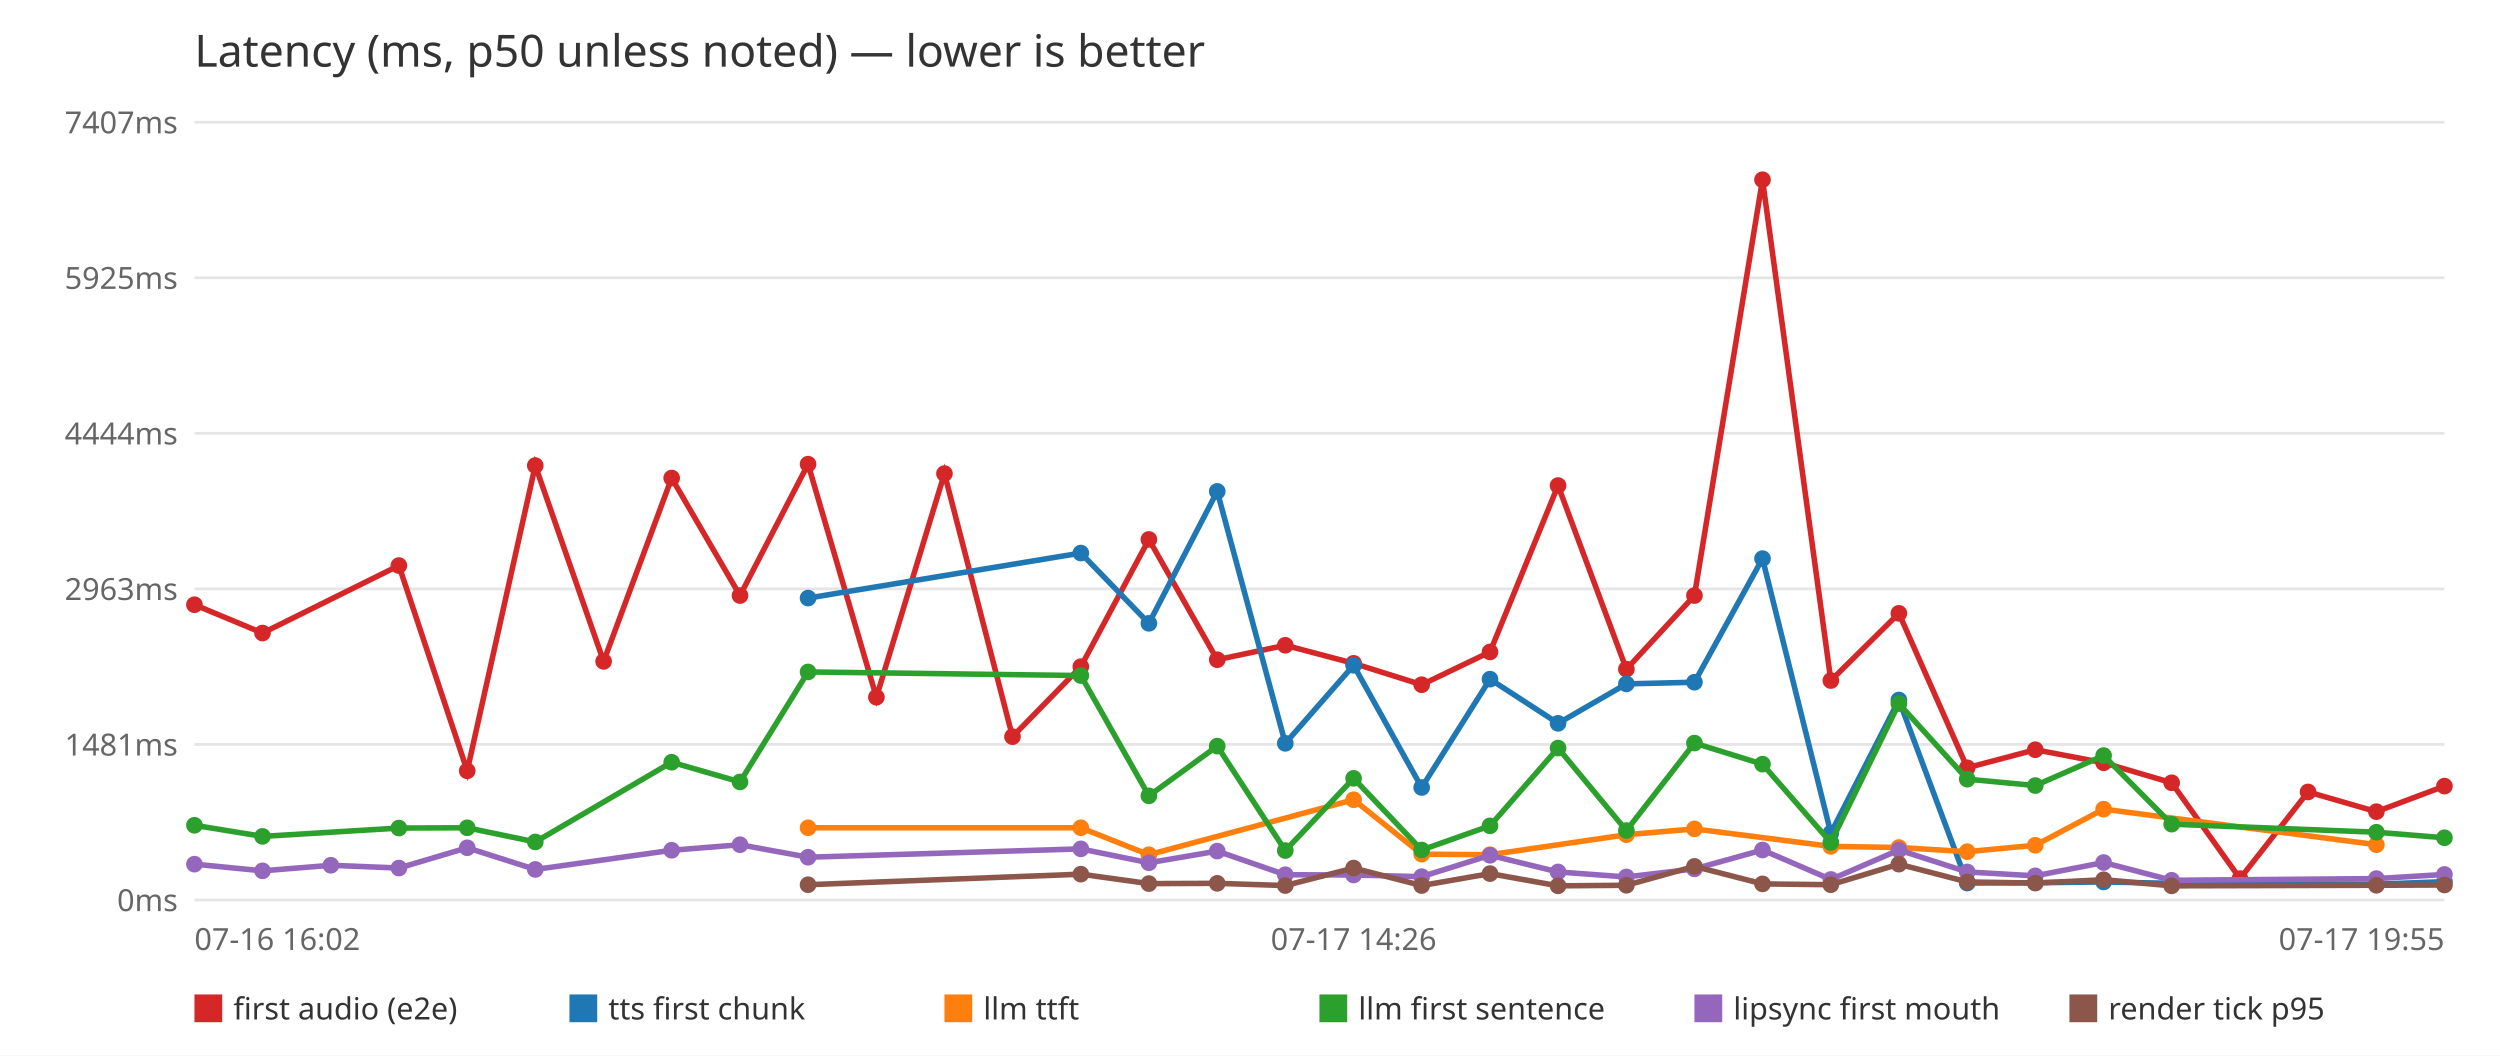
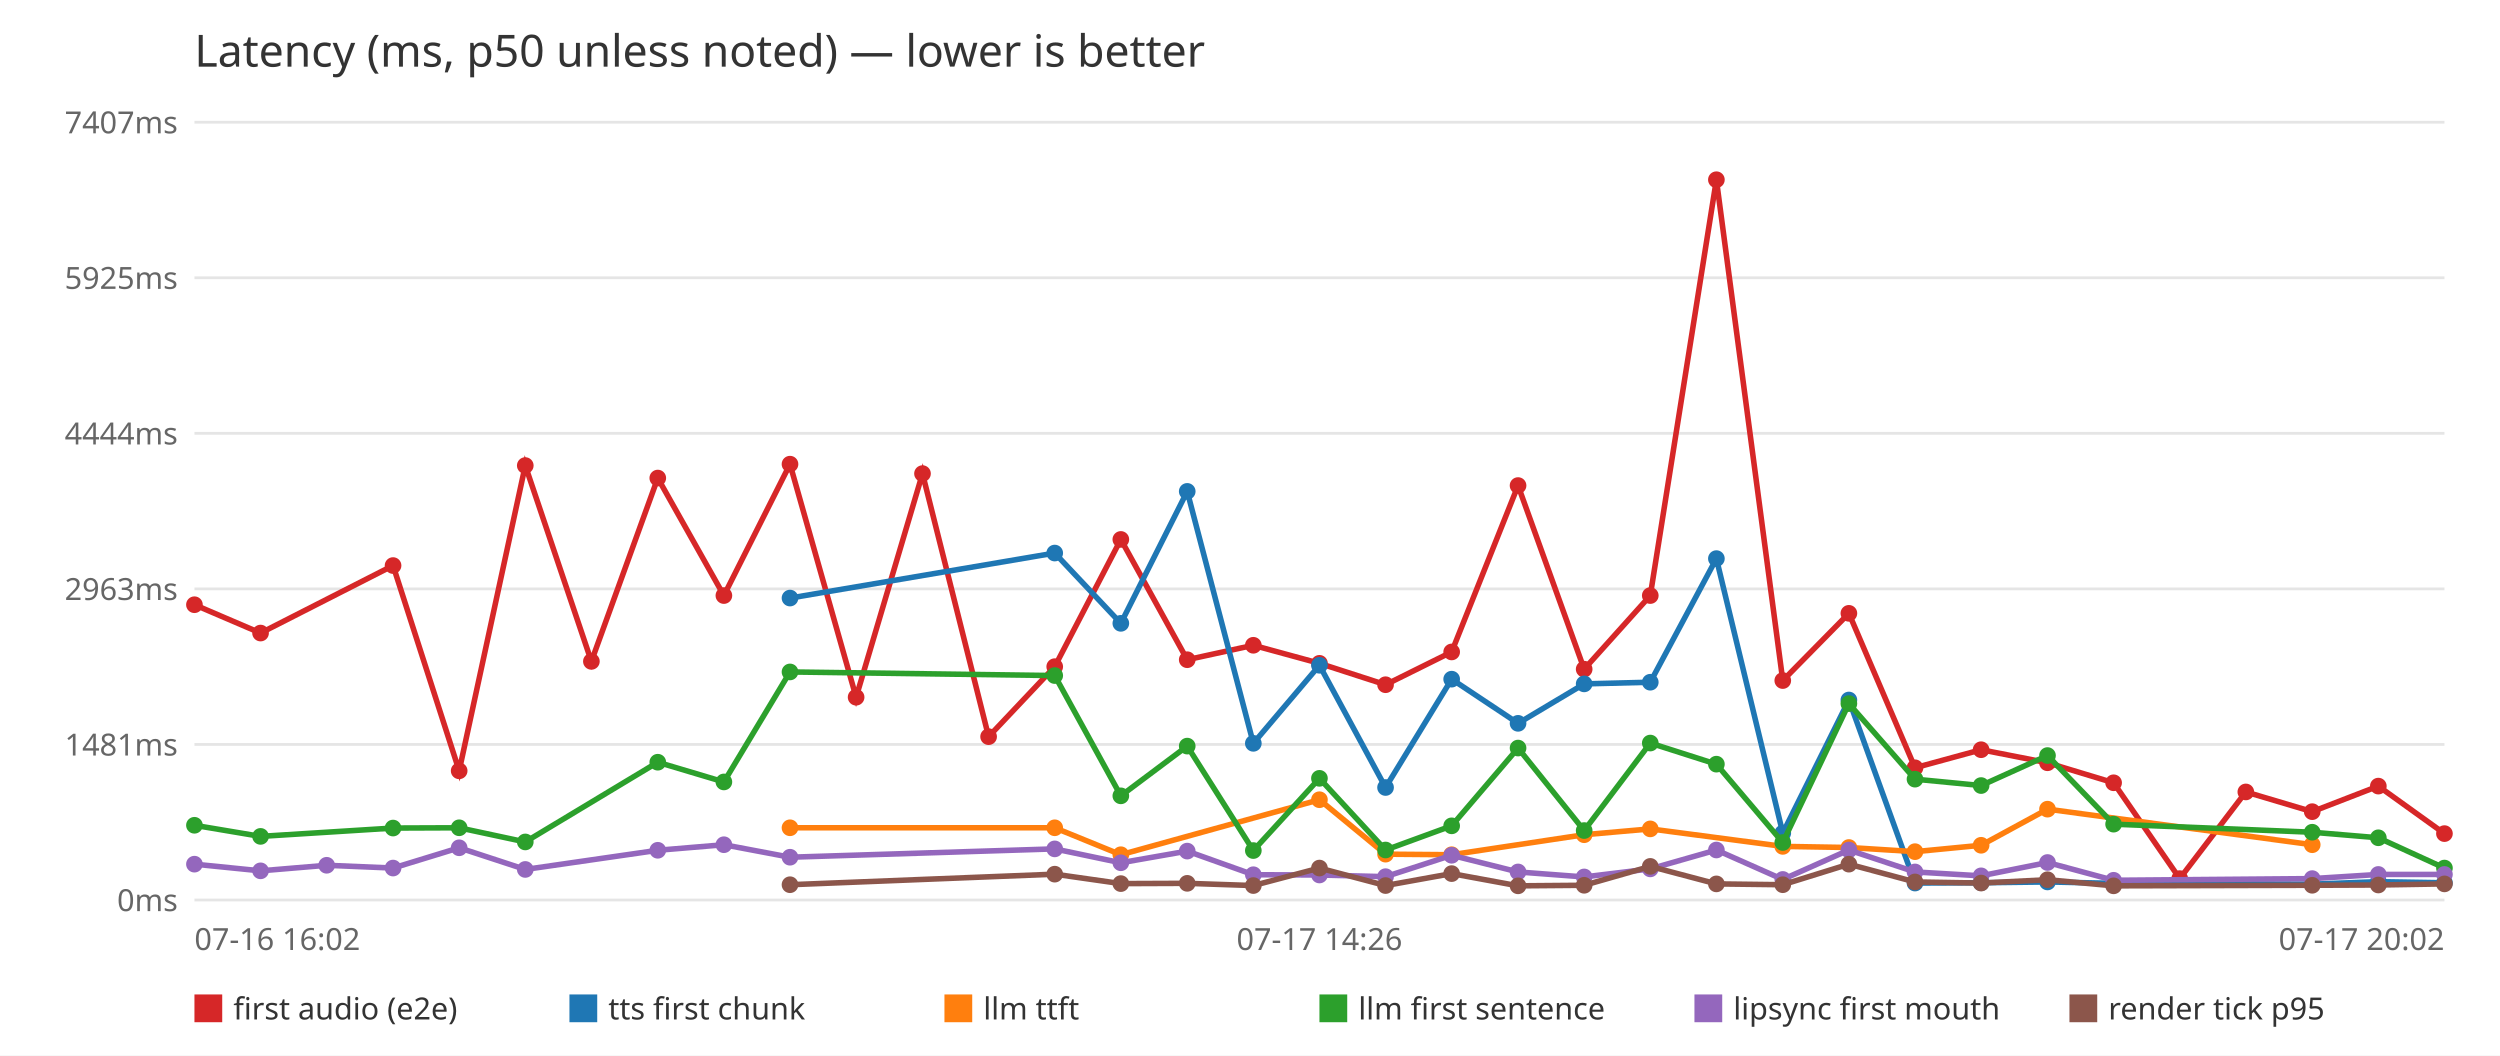
<svg xmlns="http://www.w3.org/2000/svg" width="900" height="380" viewBox="0 0 900 380" font-family="sans-serif">
  <rect width="900" height="380" fill="white" />
  <text x="70" y="24" font-size="16" fill="#333">Latency (ms, p50 unless noted) — lower is better</text>
  <line x1="70" y1="324.0" x2="880" y2="324.0" stroke="#e5e5e5" />
  <text x="64" y="328.0" font-size="11" fill="#666" text-anchor="end">0ms</text>
  <line x1="70" y1="268.0" x2="880" y2="268.0" stroke="#e5e5e5" />
  <text x="64" y="272.0" font-size="11" fill="#666" text-anchor="end">1481ms</text>
  <line x1="70" y1="212.0" x2="880" y2="212.0" stroke="#e5e5e5" />
  <text x="64" y="216.0" font-size="11" fill="#666" text-anchor="end">2963ms</text>
  <line x1="70" y1="156.0" x2="880" y2="156.0" stroke="#e5e5e5" />
  <text x="64" y="160.0" font-size="11" fill="#666" text-anchor="end">4444ms</text>
  <line x1="70" y1="100.0" x2="880" y2="100.0" stroke="#e5e5e5" />
  <text x="64" y="104.0" font-size="11" fill="#666" text-anchor="end">5925ms</text>
  <line x1="70" y1="44.0" x2="880" y2="44.0" stroke="#e5e5e5" />
  <text x="64" y="48.0" font-size="11" fill="#666" text-anchor="end">7407ms</text>
  <text x="70.0" y="342" font-size="11" fill="#666" text-anchor="start">07-16 16:02</text>
-   <text x="487.3" y="342" font-size="11" fill="#666" text-anchor="middle">07-17 14:26</text>
-   <text x="880.0" y="342" font-size="11" fill="#666" text-anchor="end">07-17 19:55</text>
-   <polyline points="70.0,217.7 94.5,227.9 143.6,203.6 168.2,277.5 192.7,167.6 217.3,238.1 241.8,172.1 266.4,214.4 290.9,167.1 315.5,251.0 340.0,170.5 364.5,265.2 389.1,240.0 413.6,194.2 438.2,237.5 462.7,232.3 487.3,238.8 511.8,246.5 536.4,234.7 560.9,174.8 585.5,240.9 610.0,214.4 634.5,64.7 659.1,245.0 683.6,220.8 708.2,276.4 732.7,269.9 757.3,274.6 781.8,281.8 806.4,316.3 830.9,285.1 855.5,292.2 880.0,283.0" fill="none" stroke="#d62728" stroke-width="2" />
+   <text x="475.0" y="342" font-size="11" fill="#666" text-anchor="middle">07-17 14:26</text>
+   <text x="880.0" y="342" font-size="11" fill="#666" text-anchor="end">07-17 20:02</text>
+   <polyline points="70.0,217.7 93.8,227.9 141.5,203.6 165.3,277.5 189.1,167.6 212.9,238.1 236.8,172.1 260.6,214.4 284.4,167.1 308.2,251.0 332.1,170.5 355.9,265.2 379.7,240.0 403.5,194.2 427.4,237.5 451.2,232.3 475.0,238.8 498.8,246.5 522.6,234.7 546.5,174.8 570.3,240.9 594.1,214.4 617.9,64.7 641.8,245.0 665.6,220.8 689.4,276.4 713.2,269.9 737.1,274.6 760.9,281.8 784.7,316.3 808.5,285.1 832.4,292.2 856.2,283.0 880.0,300.1" fill="none" stroke="#d62728" stroke-width="2" />
  <circle cx="70.0" cy="217.7" r="3" fill="#d62728" />
-   <circle cx="94.5" cy="227.9" r="3" fill="#d62728" />
-   <circle cx="143.6" cy="203.6" r="3" fill="#d62728" />
-   <circle cx="168.2" cy="277.5" r="3" fill="#d62728" />
-   <circle cx="192.7" cy="167.6" r="3" fill="#d62728" />
-   <circle cx="217.3" cy="238.1" r="3" fill="#d62728" />
-   <circle cx="241.8" cy="172.1" r="3" fill="#d62728" />
-   <circle cx="266.4" cy="214.4" r="3" fill="#d62728" />
-   <circle cx="290.9" cy="167.1" r="3" fill="#d62728" />
-   <circle cx="315.5" cy="251.0" r="3" fill="#d62728" />
-   <circle cx="340.0" cy="170.5" r="3" fill="#d62728" />
-   <circle cx="364.5" cy="265.2" r="3" fill="#d62728" />
-   <circle cx="389.1" cy="240.0" r="3" fill="#d62728" />
-   <circle cx="413.6" cy="194.2" r="3" fill="#d62728" />
-   <circle cx="438.2" cy="237.5" r="3" fill="#d62728" />
-   <circle cx="462.7" cy="232.3" r="3" fill="#d62728" />
-   <circle cx="487.3" cy="238.8" r="3" fill="#d62728" />
-   <circle cx="511.8" cy="246.5" r="3" fill="#d62728" />
-   <circle cx="536.4" cy="234.7" r="3" fill="#d62728" />
-   <circle cx="560.9" cy="174.8" r="3" fill="#d62728" />
-   <circle cx="585.5" cy="240.9" r="3" fill="#d62728" />
-   <circle cx="610.0" cy="214.4" r="3" fill="#d62728" />
-   <circle cx="634.5" cy="64.7" r="3" fill="#d62728" />
-   <circle cx="659.1" cy="245.0" r="3" fill="#d62728" />
-   <circle cx="683.6" cy="220.8" r="3" fill="#d62728" />
-   <circle cx="708.2" cy="276.4" r="3" fill="#d62728" />
-   <circle cx="732.7" cy="269.9" r="3" fill="#d62728" />
-   <circle cx="757.3" cy="274.6" r="3" fill="#d62728" />
-   <circle cx="781.8" cy="281.8" r="3" fill="#d62728" />
-   <circle cx="806.4" cy="316.3" r="3" fill="#d62728" />
-   <circle cx="830.9" cy="285.1" r="3" fill="#d62728" />
-   <circle cx="855.5" cy="292.2" r="3" fill="#d62728" />
-   <circle cx="880.0" cy="283.0" r="3" fill="#d62728" />
+   <circle cx="93.8" cy="227.9" r="3" fill="#d62728" />
+   <circle cx="141.5" cy="203.6" r="3" fill="#d62728" />
+   <circle cx="165.3" cy="277.5" r="3" fill="#d62728" />
+   <circle cx="189.1" cy="167.6" r="3" fill="#d62728" />
+   <circle cx="212.9" cy="238.1" r="3" fill="#d62728" />
+   <circle cx="236.8" cy="172.1" r="3" fill="#d62728" />
+   <circle cx="260.6" cy="214.4" r="3" fill="#d62728" />
+   <circle cx="284.4" cy="167.1" r="3" fill="#d62728" />
+   <circle cx="308.2" cy="251.0" r="3" fill="#d62728" />
+   <circle cx="332.1" cy="170.5" r="3" fill="#d62728" />
+   <circle cx="355.9" cy="265.2" r="3" fill="#d62728" />
+   <circle cx="379.7" cy="240.0" r="3" fill="#d62728" />
+   <circle cx="403.5" cy="194.2" r="3" fill="#d62728" />
+   <circle cx="427.4" cy="237.5" r="3" fill="#d62728" />
+   <circle cx="451.2" cy="232.3" r="3" fill="#d62728" />
+   <circle cx="475.0" cy="238.8" r="3" fill="#d62728" />
+   <circle cx="498.8" cy="246.5" r="3" fill="#d62728" />
+   <circle cx="522.6" cy="234.7" r="3" fill="#d62728" />
+   <circle cx="546.5" cy="174.8" r="3" fill="#d62728" />
+   <circle cx="570.3" cy="240.9" r="3" fill="#d62728" />
+   <circle cx="594.1" cy="214.4" r="3" fill="#d62728" />
+   <circle cx="617.9" cy="64.7" r="3" fill="#d62728" />
+   <circle cx="641.8" cy="245.0" r="3" fill="#d62728" />
+   <circle cx="665.6" cy="220.8" r="3" fill="#d62728" />
+   <circle cx="689.4" cy="276.4" r="3" fill="#d62728" />
+   <circle cx="713.2" cy="269.9" r="3" fill="#d62728" />
+   <circle cx="737.1" cy="274.6" r="3" fill="#d62728" />
+   <circle cx="760.9" cy="281.8" r="3" fill="#d62728" />
+   <circle cx="784.7" cy="316.3" r="3" fill="#d62728" />
+   <circle cx="808.5" cy="285.1" r="3" fill="#d62728" />
+   <circle cx="832.4" cy="292.2" r="3" fill="#d62728" />
+   <circle cx="856.2" cy="283.0" r="3" fill="#d62728" />
+   <circle cx="880.0" cy="300.1" r="3" fill="#d62728" />
  <rect x="70.0" y="358" width="10" height="10" fill="#d62728" />
  <text x="84.0" y="367" font-size="11" fill="#333">first audio (e2e)</text>
-   <polyline points="290.9,215.3 389.1,199.1 413.6,224.4 438.2,176.9 462.7,267.6 487.3,239.5 511.8,283.5 536.4,244.5 560.9,260.4 585.5,246.2 610.0,245.6 634.5,201.1 659.1,299.9 683.6,252.0 708.2,317.9 732.7,317.8 757.3,317.5 781.8,318.0 855.5,318.3 880.0,317.4" fill="none" stroke="#1f77b4" stroke-width="2" />
-   <circle cx="290.9" cy="215.3" r="3" fill="#1f77b4" />
-   <circle cx="389.1" cy="199.1" r="3" fill="#1f77b4" />
-   <circle cx="413.6" cy="224.4" r="3" fill="#1f77b4" />
-   <circle cx="438.2" cy="176.9" r="3" fill="#1f77b4" />
-   <circle cx="462.7" cy="267.6" r="3" fill="#1f77b4" />
-   <circle cx="487.3" cy="239.5" r="3" fill="#1f77b4" />
-   <circle cx="511.8" cy="283.5" r="3" fill="#1f77b4" />
-   <circle cx="536.4" cy="244.5" r="3" fill="#1f77b4" />
-   <circle cx="560.9" cy="260.4" r="3" fill="#1f77b4" />
-   <circle cx="585.5" cy="246.2" r="3" fill="#1f77b4" />
-   <circle cx="610.0" cy="245.6" r="3" fill="#1f77b4" />
-   <circle cx="634.5" cy="201.1" r="3" fill="#1f77b4" />
-   <circle cx="659.1" cy="299.9" r="3" fill="#1f77b4" />
-   <circle cx="683.6" cy="252.0" r="3" fill="#1f77b4" />
-   <circle cx="708.2" cy="317.9" r="3" fill="#1f77b4" />
-   <circle cx="732.7" cy="317.8" r="3" fill="#1f77b4" />
-   <circle cx="757.3" cy="317.5" r="3" fill="#1f77b4" />
-   <circle cx="781.8" cy="318.0" r="3" fill="#1f77b4" />
-   <circle cx="855.5" cy="318.3" r="3" fill="#1f77b4" />
-   <circle cx="880.0" cy="317.4" r="3" fill="#1f77b4" />
+   <polyline points="284.4,215.3 379.7,199.1 403.5,224.4 427.4,176.9 451.2,267.6 475.0,239.5 498.8,283.5 522.6,244.5 546.5,260.4 570.3,246.2 594.1,245.6 617.9,201.1 641.8,299.9 665.6,252.0 689.4,317.9 713.2,317.8 737.1,317.5 760.9,318.0 832.4,318.3 856.2,317.4 880.0,317.8" fill="none" stroke="#1f77b4" stroke-width="2" />
+   <circle cx="284.4" cy="215.3" r="3" fill="#1f77b4" />
+   <circle cx="379.7" cy="199.1" r="3" fill="#1f77b4" />
+   <circle cx="403.5" cy="224.4" r="3" fill="#1f77b4" />
+   <circle cx="427.4" cy="176.9" r="3" fill="#1f77b4" />
+   <circle cx="451.2" cy="267.6" r="3" fill="#1f77b4" />
+   <circle cx="475.0" cy="239.5" r="3" fill="#1f77b4" />
+   <circle cx="498.8" cy="283.5" r="3" fill="#1f77b4" />
+   <circle cx="522.6" cy="244.5" r="3" fill="#1f77b4" />
+   <circle cx="546.5" cy="260.4" r="3" fill="#1f77b4" />
+   <circle cx="570.3" cy="246.2" r="3" fill="#1f77b4" />
+   <circle cx="594.1" cy="245.6" r="3" fill="#1f77b4" />
+   <circle cx="617.9" cy="201.1" r="3" fill="#1f77b4" />
+   <circle cx="641.8" cy="299.9" r="3" fill="#1f77b4" />
+   <circle cx="665.6" cy="252.0" r="3" fill="#1f77b4" />
+   <circle cx="689.4" cy="317.9" r="3" fill="#1f77b4" />
+   <circle cx="713.2" cy="317.8" r="3" fill="#1f77b4" />
+   <circle cx="737.1" cy="317.5" r="3" fill="#1f77b4" />
+   <circle cx="760.9" cy="318.0" r="3" fill="#1f77b4" />
+   <circle cx="832.4" cy="318.3" r="3" fill="#1f77b4" />
+   <circle cx="856.2" cy="317.4" r="3" fill="#1f77b4" />
+   <circle cx="880.0" cy="317.8" r="3" fill="#1f77b4" />
  <rect x="205.0" y="358" width="10" height="10" fill="#1f77b4" />
  <text x="219.0" y="367" font-size="11" fill="#333">tts first chunk</text>
-   <polyline points="290.9,298.0 389.1,298.0 413.6,307.7 487.3,287.9 511.8,307.5 536.4,307.7 585.5,300.5 610.0,298.4 659.1,304.7 683.6,305.1 708.2,306.6 732.7,304.3 757.3,291.3 855.5,304.1" fill="none" stroke="#ff7f0e" stroke-width="2" />
-   <circle cx="290.9" cy="298.0" r="3" fill="#ff7f0e" />
-   <circle cx="389.1" cy="298.0" r="3" fill="#ff7f0e" />
-   <circle cx="413.6" cy="307.7" r="3" fill="#ff7f0e" />
-   <circle cx="487.3" cy="287.9" r="3" fill="#ff7f0e" />
-   <circle cx="511.8" cy="307.5" r="3" fill="#ff7f0e" />
-   <circle cx="536.4" cy="307.7" r="3" fill="#ff7f0e" />
-   <circle cx="585.5" cy="300.5" r="3" fill="#ff7f0e" />
-   <circle cx="610.0" cy="298.4" r="3" fill="#ff7f0e" />
-   <circle cx="659.1" cy="304.7" r="3" fill="#ff7f0e" />
-   <circle cx="683.6" cy="305.1" r="3" fill="#ff7f0e" />
-   <circle cx="708.2" cy="306.6" r="3" fill="#ff7f0e" />
-   <circle cx="732.7" cy="304.3" r="3" fill="#ff7f0e" />
-   <circle cx="757.3" cy="291.3" r="3" fill="#ff7f0e" />
-   <circle cx="855.5" cy="304.1" r="3" fill="#ff7f0e" />
+   <polyline points="284.4,298.0 379.7,298.0 403.5,307.7 475.0,287.9 498.8,307.5 522.6,307.7 570.3,300.5 594.1,298.4 641.8,304.7 665.6,305.1 689.4,306.6 713.2,304.3 737.1,291.3 832.4,304.1" fill="none" stroke="#ff7f0e" stroke-width="2" />
+   <circle cx="284.4" cy="298.0" r="3" fill="#ff7f0e" />
+   <circle cx="379.7" cy="298.0" r="3" fill="#ff7f0e" />
+   <circle cx="403.5" cy="307.7" r="3" fill="#ff7f0e" />
+   <circle cx="475.0" cy="287.9" r="3" fill="#ff7f0e" />
+   <circle cx="498.8" cy="307.5" r="3" fill="#ff7f0e" />
+   <circle cx="522.6" cy="307.7" r="3" fill="#ff7f0e" />
+   <circle cx="570.3" cy="300.5" r="3" fill="#ff7f0e" />
+   <circle cx="594.1" cy="298.4" r="3" fill="#ff7f0e" />
+   <circle cx="641.8" cy="304.7" r="3" fill="#ff7f0e" />
+   <circle cx="665.6" cy="305.1" r="3" fill="#ff7f0e" />
+   <circle cx="689.4" cy="306.6" r="3" fill="#ff7f0e" />
+   <circle cx="713.2" cy="304.3" r="3" fill="#ff7f0e" />
+   <circle cx="737.1" cy="291.3" r="3" fill="#ff7f0e" />
+   <circle cx="832.4" cy="304.1" r="3" fill="#ff7f0e" />
  <rect x="340.0" y="358" width="10" height="10" fill="#ff7f0e" />
  <text x="354.0" y="367" font-size="11" fill="#333">llm ttft</text>
-   <polyline points="70.0,297.1 94.5,301.1 143.6,298.1 168.2,298.0 192.7,303.1 241.8,274.4 266.4,281.5 290.9,241.9 389.1,243.2 413.6,286.5 438.2,268.6 462.7,306.2 487.3,280.2 511.8,306.0 536.4,297.3 560.9,269.3 585.5,299.0 610.0,267.5 634.5,275.1 659.1,303.3 683.6,253.3 708.2,280.5 732.7,282.8 757.3,272.0 781.8,296.7 855.5,299.6 880.0,301.6" fill="none" stroke="#2ca02c" stroke-width="2" />
+   <polyline points="70.0,297.1 93.8,301.1 141.5,298.1 165.3,298.0 189.1,303.1 236.8,274.4 260.6,281.5 284.4,241.9 379.7,243.2 403.5,286.5 427.4,268.6 451.2,306.2 475.0,280.2 498.8,306.0 522.6,297.3 546.5,269.3 570.3,299.0 594.1,267.5 617.9,275.1 641.8,303.3 665.6,253.3 689.4,280.5 713.2,282.8 737.1,272.0 760.9,296.7 832.4,299.6 856.2,301.6 880.0,312.5" fill="none" stroke="#2ca02c" stroke-width="2" />
  <circle cx="70.0" cy="297.1" r="3" fill="#2ca02c" />
-   <circle cx="94.5" cy="301.1" r="3" fill="#2ca02c" />
-   <circle cx="143.6" cy="298.1" r="3" fill="#2ca02c" />
-   <circle cx="168.2" cy="298.0" r="3" fill="#2ca02c" />
-   <circle cx="192.7" cy="303.1" r="3" fill="#2ca02c" />
-   <circle cx="241.8" cy="274.4" r="3" fill="#2ca02c" />
-   <circle cx="266.4" cy="281.5" r="3" fill="#2ca02c" />
-   <circle cx="290.9" cy="241.9" r="3" fill="#2ca02c" />
-   <circle cx="389.1" cy="243.2" r="3" fill="#2ca02c" />
-   <circle cx="413.6" cy="286.5" r="3" fill="#2ca02c" />
-   <circle cx="438.2" cy="268.6" r="3" fill="#2ca02c" />
-   <circle cx="462.7" cy="306.2" r="3" fill="#2ca02c" />
-   <circle cx="487.3" cy="280.2" r="3" fill="#2ca02c" />
-   <circle cx="511.8" cy="306.0" r="3" fill="#2ca02c" />
-   <circle cx="536.4" cy="297.3" r="3" fill="#2ca02c" />
-   <circle cx="560.9" cy="269.3" r="3" fill="#2ca02c" />
-   <circle cx="585.5" cy="299.0" r="3" fill="#2ca02c" />
-   <circle cx="610.0" cy="267.5" r="3" fill="#2ca02c" />
-   <circle cx="634.5" cy="275.1" r="3" fill="#2ca02c" />
-   <circle cx="659.1" cy="303.3" r="3" fill="#2ca02c" />
-   <circle cx="683.6" cy="253.3" r="3" fill="#2ca02c" />
-   <circle cx="708.2" cy="280.5" r="3" fill="#2ca02c" />
-   <circle cx="732.7" cy="282.8" r="3" fill="#2ca02c" />
-   <circle cx="757.3" cy="272.0" r="3" fill="#2ca02c" />
-   <circle cx="781.8" cy="296.7" r="3" fill="#2ca02c" />
-   <circle cx="855.5" cy="299.6" r="3" fill="#2ca02c" />
-   <circle cx="880.0" cy="301.6" r="3" fill="#2ca02c" />
+   <circle cx="93.8" cy="301.1" r="3" fill="#2ca02c" />
+   <circle cx="141.5" cy="298.1" r="3" fill="#2ca02c" />
+   <circle cx="165.3" cy="298.0" r="3" fill="#2ca02c" />
+   <circle cx="189.1" cy="303.1" r="3" fill="#2ca02c" />
+   <circle cx="236.8" cy="274.4" r="3" fill="#2ca02c" />
+   <circle cx="260.6" cy="281.5" r="3" fill="#2ca02c" />
+   <circle cx="284.4" cy="241.9" r="3" fill="#2ca02c" />
+   <circle cx="379.7" cy="243.2" r="3" fill="#2ca02c" />
+   <circle cx="403.5" cy="286.5" r="3" fill="#2ca02c" />
+   <circle cx="427.4" cy="268.6" r="3" fill="#2ca02c" />
+   <circle cx="451.2" cy="306.2" r="3" fill="#2ca02c" />
+   <circle cx="475.0" cy="280.2" r="3" fill="#2ca02c" />
+   <circle cx="498.8" cy="306.0" r="3" fill="#2ca02c" />
+   <circle cx="522.6" cy="297.3" r="3" fill="#2ca02c" />
+   <circle cx="546.5" cy="269.3" r="3" fill="#2ca02c" />
+   <circle cx="570.3" cy="299.0" r="3" fill="#2ca02c" />
+   <circle cx="594.1" cy="267.5" r="3" fill="#2ca02c" />
+   <circle cx="617.9" cy="275.1" r="3" fill="#2ca02c" />
+   <circle cx="641.8" cy="303.3" r="3" fill="#2ca02c" />
+   <circle cx="665.6" cy="253.3" r="3" fill="#2ca02c" />
+   <circle cx="689.4" cy="280.5" r="3" fill="#2ca02c" />
+   <circle cx="713.2" cy="282.8" r="3" fill="#2ca02c" />
+   <circle cx="737.1" cy="272.0" r="3" fill="#2ca02c" />
+   <circle cx="760.9" cy="296.7" r="3" fill="#2ca02c" />
+   <circle cx="832.4" cy="299.6" r="3" fill="#2ca02c" />
+   <circle cx="856.2" cy="301.6" r="3" fill="#2ca02c" />
+   <circle cx="880.0" cy="312.5" r="3" fill="#2ca02c" />
  <rect x="475.0" y="358" width="10" height="10" fill="#2ca02c" />
  <text x="489.0" y="367" font-size="11" fill="#333">llm first sentence</text>
-   <polyline points="70.0,311.1 94.5,313.5 119.1,311.5 143.6,312.5 168.2,305.2 192.7,313.0 241.8,306.1 266.4,304.1 290.9,308.6 389.1,305.6 413.6,310.6 438.2,306.4 462.7,314.9 487.3,315.0 511.8,315.6 536.4,307.9 560.9,313.9 585.5,315.7 610.0,312.8 634.5,306.0 659.1,316.6 683.6,306.0 708.2,313.9 732.7,315.3 757.3,310.5 781.8,316.9 855.5,316.3 880.0,314.8" fill="none" stroke="#9467bd" stroke-width="2" />
+   <polyline points="70.0,311.1 93.8,313.5 117.6,311.5 141.5,312.5 165.3,305.2 189.1,313.0 236.8,306.1 260.6,304.1 284.4,308.6 379.7,305.6 403.5,310.6 427.4,306.4 451.2,314.9 475.0,315.0 498.8,315.6 522.6,307.9 546.5,313.9 570.3,315.7 594.1,312.8 617.9,306.0 641.8,316.6 665.6,306.0 689.4,313.9 713.2,315.3 737.1,310.5 760.9,316.9 832.4,316.3 856.2,314.8 880.0,314.8" fill="none" stroke="#9467bd" stroke-width="2" />
  <circle cx="70.0" cy="311.1" r="3" fill="#9467bd" />
-   <circle cx="94.5" cy="313.5" r="3" fill="#9467bd" />
-   <circle cx="119.1" cy="311.5" r="3" fill="#9467bd" />
-   <circle cx="143.6" cy="312.5" r="3" fill="#9467bd" />
-   <circle cx="168.2" cy="305.2" r="3" fill="#9467bd" />
-   <circle cx="192.7" cy="313.0" r="3" fill="#9467bd" />
-   <circle cx="241.8" cy="306.1" r="3" fill="#9467bd" />
-   <circle cx="266.4" cy="304.1" r="3" fill="#9467bd" />
-   <circle cx="290.9" cy="308.6" r="3" fill="#9467bd" />
-   <circle cx="389.1" cy="305.6" r="3" fill="#9467bd" />
-   <circle cx="413.6" cy="310.6" r="3" fill="#9467bd" />
-   <circle cx="438.2" cy="306.4" r="3" fill="#9467bd" />
-   <circle cx="462.7" cy="314.9" r="3" fill="#9467bd" />
-   <circle cx="487.3" cy="315.0" r="3" fill="#9467bd" />
-   <circle cx="511.8" cy="315.6" r="3" fill="#9467bd" />
-   <circle cx="536.4" cy="307.9" r="3" fill="#9467bd" />
-   <circle cx="560.9" cy="313.9" r="3" fill="#9467bd" />
-   <circle cx="585.5" cy="315.7" r="3" fill="#9467bd" />
-   <circle cx="610.0" cy="312.8" r="3" fill="#9467bd" />
-   <circle cx="634.5" cy="306.0" r="3" fill="#9467bd" />
-   <circle cx="659.1" cy="316.6" r="3" fill="#9467bd" />
-   <circle cx="683.6" cy="306.0" r="3" fill="#9467bd" />
-   <circle cx="708.2" cy="313.9" r="3" fill="#9467bd" />
-   <circle cx="732.7" cy="315.3" r="3" fill="#9467bd" />
-   <circle cx="757.3" cy="310.5" r="3" fill="#9467bd" />
-   <circle cx="781.8" cy="316.9" r="3" fill="#9467bd" />
-   <circle cx="855.5" cy="316.3" r="3" fill="#9467bd" />
+   <circle cx="93.8" cy="313.5" r="3" fill="#9467bd" />
+   <circle cx="117.6" cy="311.5" r="3" fill="#9467bd" />
+   <circle cx="141.5" cy="312.5" r="3" fill="#9467bd" />
+   <circle cx="165.3" cy="305.2" r="3" fill="#9467bd" />
+   <circle cx="189.1" cy="313.0" r="3" fill="#9467bd" />
+   <circle cx="236.8" cy="306.1" r="3" fill="#9467bd" />
+   <circle cx="260.6" cy="304.1" r="3" fill="#9467bd" />
+   <circle cx="284.4" cy="308.6" r="3" fill="#9467bd" />
+   <circle cx="379.7" cy="305.6" r="3" fill="#9467bd" />
+   <circle cx="403.5" cy="310.6" r="3" fill="#9467bd" />
+   <circle cx="427.4" cy="306.4" r="3" fill="#9467bd" />
+   <circle cx="451.2" cy="314.9" r="3" fill="#9467bd" />
+   <circle cx="475.0" cy="315.0" r="3" fill="#9467bd" />
+   <circle cx="498.8" cy="315.6" r="3" fill="#9467bd" />
+   <circle cx="522.6" cy="307.9" r="3" fill="#9467bd" />
+   <circle cx="546.5" cy="313.9" r="3" fill="#9467bd" />
+   <circle cx="570.3" cy="315.7" r="3" fill="#9467bd" />
+   <circle cx="594.1" cy="312.8" r="3" fill="#9467bd" />
+   <circle cx="617.9" cy="306.0" r="3" fill="#9467bd" />
+   <circle cx="641.8" cy="316.6" r="3" fill="#9467bd" />
+   <circle cx="665.6" cy="306.0" r="3" fill="#9467bd" />
+   <circle cx="689.4" cy="313.9" r="3" fill="#9467bd" />
+   <circle cx="713.2" cy="315.3" r="3" fill="#9467bd" />
+   <circle cx="737.1" cy="310.5" r="3" fill="#9467bd" />
+   <circle cx="760.9" cy="316.9" r="3" fill="#9467bd" />
+   <circle cx="832.4" cy="316.3" r="3" fill="#9467bd" />
+   <circle cx="856.2" cy="314.8" r="3" fill="#9467bd" />
  <circle cx="880.0" cy="314.8" r="3" fill="#9467bd" />
  <rect x="610.0" y="358" width="10" height="10" fill="#9467bd" />
  <text x="624.0" y="367" font-size="11" fill="#333">lipsync first mouth</text>
-   <polyline points="290.9,318.5 389.1,314.7 413.6,318.1 438.2,318.0 462.7,318.8 487.3,312.5 511.8,318.8 536.4,314.5 560.9,318.9 585.5,318.7 610.0,311.9 634.5,318.2 659.1,318.5 683.6,311.1 708.2,317.5 732.7,317.9 757.3,316.7 781.8,318.9 855.5,318.7 880.0,318.6" fill="none" stroke="#8c564b" stroke-width="2" />
-   <circle cx="290.9" cy="318.5" r="3" fill="#8c564b" />
-   <circle cx="389.1" cy="314.7" r="3" fill="#8c564b" />
-   <circle cx="413.6" cy="318.1" r="3" fill="#8c564b" />
-   <circle cx="438.2" cy="318.0" r="3" fill="#8c564b" />
-   <circle cx="462.7" cy="318.8" r="3" fill="#8c564b" />
-   <circle cx="487.3" cy="312.5" r="3" fill="#8c564b" />
-   <circle cx="511.8" cy="318.8" r="3" fill="#8c564b" />
-   <circle cx="536.4" cy="314.5" r="3" fill="#8c564b" />
-   <circle cx="560.9" cy="318.9" r="3" fill="#8c564b" />
-   <circle cx="585.5" cy="318.7" r="3" fill="#8c564b" />
-   <circle cx="610.0" cy="311.9" r="3" fill="#8c564b" />
-   <circle cx="634.5" cy="318.2" r="3" fill="#8c564b" />
-   <circle cx="659.1" cy="318.5" r="3" fill="#8c564b" />
-   <circle cx="683.6" cy="311.1" r="3" fill="#8c564b" />
-   <circle cx="708.2" cy="317.5" r="3" fill="#8c564b" />
-   <circle cx="732.7" cy="317.9" r="3" fill="#8c564b" />
-   <circle cx="757.3" cy="316.7" r="3" fill="#8c564b" />
-   <circle cx="781.8" cy="318.9" r="3" fill="#8c564b" />
-   <circle cx="855.5" cy="318.7" r="3" fill="#8c564b" />
-   <circle cx="880.0" cy="318.6" r="3" fill="#8c564b" />
+   <polyline points="284.4,318.5 379.7,314.7 403.5,318.1 427.4,318.0 451.2,318.8 475.0,312.5 498.8,318.8 522.6,314.5 546.5,318.9 570.3,318.7 594.1,311.9 617.9,318.2 641.8,318.5 665.6,311.1 689.4,317.5 713.2,317.9 737.1,316.7 760.9,318.9 832.4,318.7 856.2,318.6 880.0,318.2" fill="none" stroke="#8c564b" stroke-width="2" />
+   <circle cx="284.4" cy="318.5" r="3" fill="#8c564b" />
+   <circle cx="379.7" cy="314.7" r="3" fill="#8c564b" />
+   <circle cx="403.5" cy="318.1" r="3" fill="#8c564b" />
+   <circle cx="427.4" cy="318.0" r="3" fill="#8c564b" />
+   <circle cx="451.2" cy="318.8" r="3" fill="#8c564b" />
+   <circle cx="475.0" cy="312.5" r="3" fill="#8c564b" />
+   <circle cx="498.8" cy="318.8" r="3" fill="#8c564b" />
+   <circle cx="522.6" cy="314.5" r="3" fill="#8c564b" />
+   <circle cx="546.5" cy="318.9" r="3" fill="#8c564b" />
+   <circle cx="570.3" cy="318.7" r="3" fill="#8c564b" />
+   <circle cx="594.1" cy="311.9" r="3" fill="#8c564b" />
+   <circle cx="617.9" cy="318.2" r="3" fill="#8c564b" />
+   <circle cx="641.8" cy="318.5" r="3" fill="#8c564b" />
+   <circle cx="665.6" cy="311.1" r="3" fill="#8c564b" />
+   <circle cx="689.4" cy="317.5" r="3" fill="#8c564b" />
+   <circle cx="713.2" cy="317.9" r="3" fill="#8c564b" />
+   <circle cx="737.1" cy="316.7" r="3" fill="#8c564b" />
+   <circle cx="760.9" cy="318.9" r="3" fill="#8c564b" />
+   <circle cx="832.4" cy="318.7" r="3" fill="#8c564b" />
+   <circle cx="856.2" cy="318.6" r="3" fill="#8c564b" />
+   <circle cx="880.0" cy="318.2" r="3" fill="#8c564b" />
  <rect x="745.0" y="358" width="10" height="10" fill="#8c564b" />
  <text x="759.0" y="367" font-size="11" fill="#333">render tick p95</text>
</svg>
